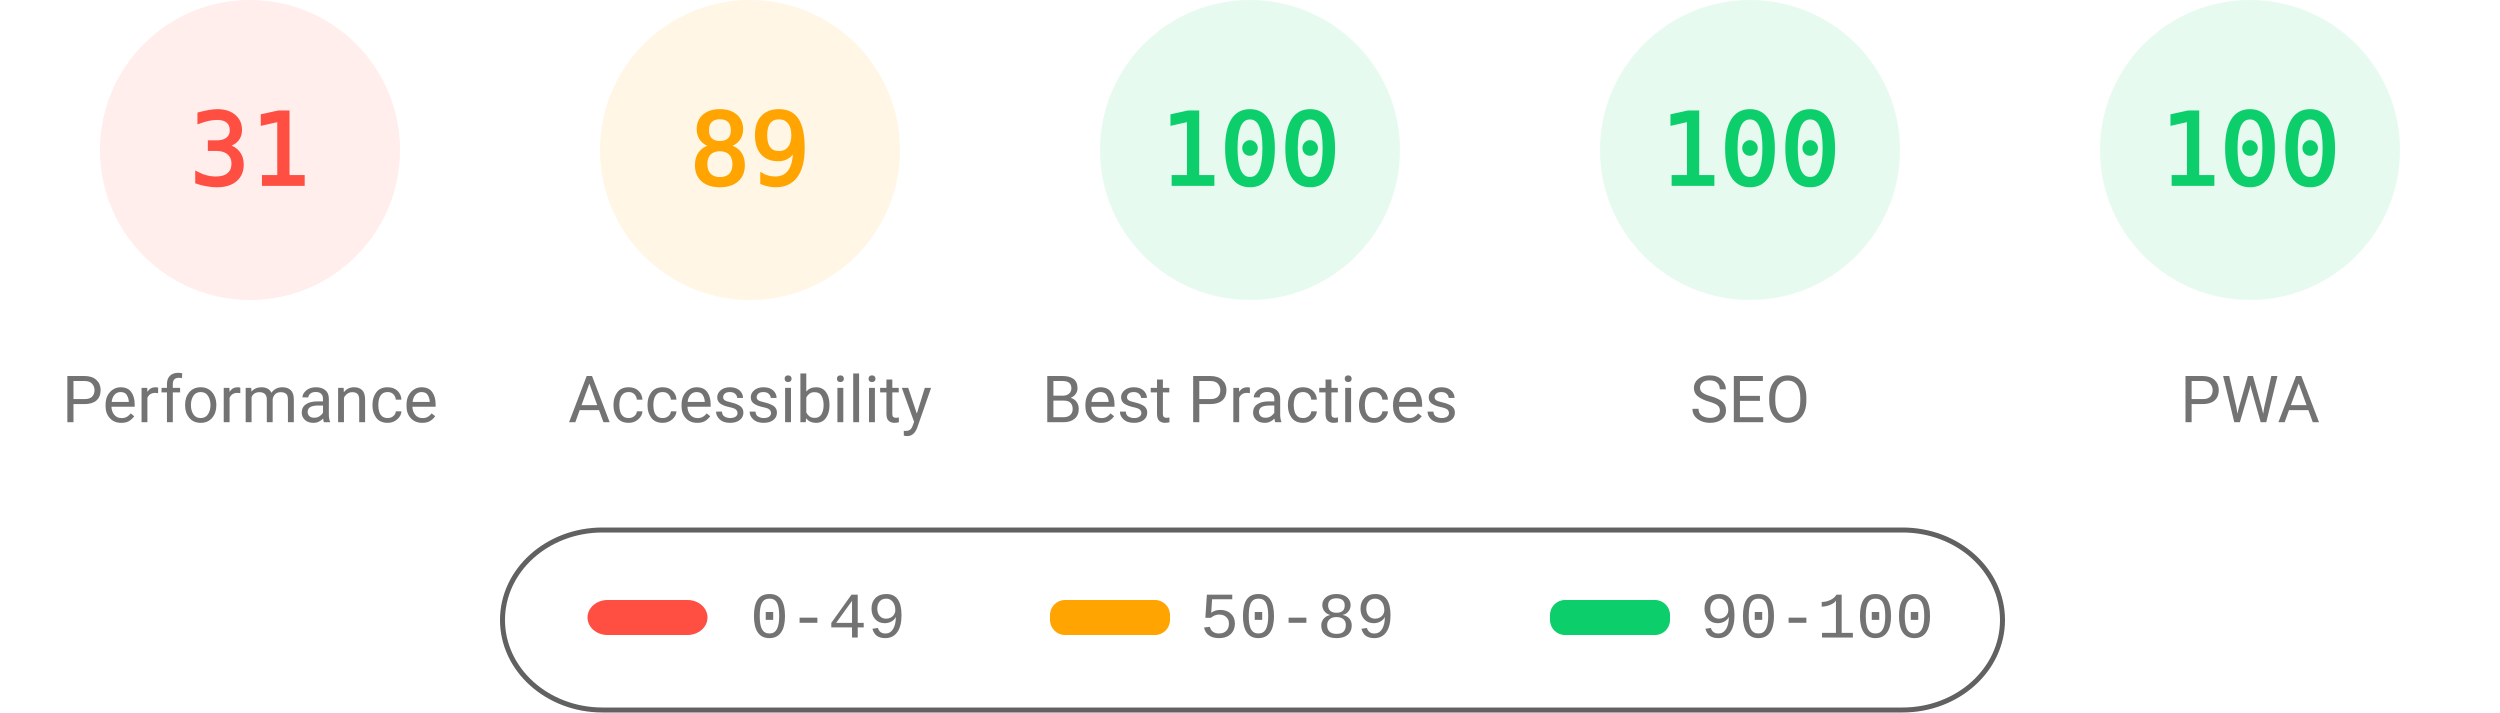
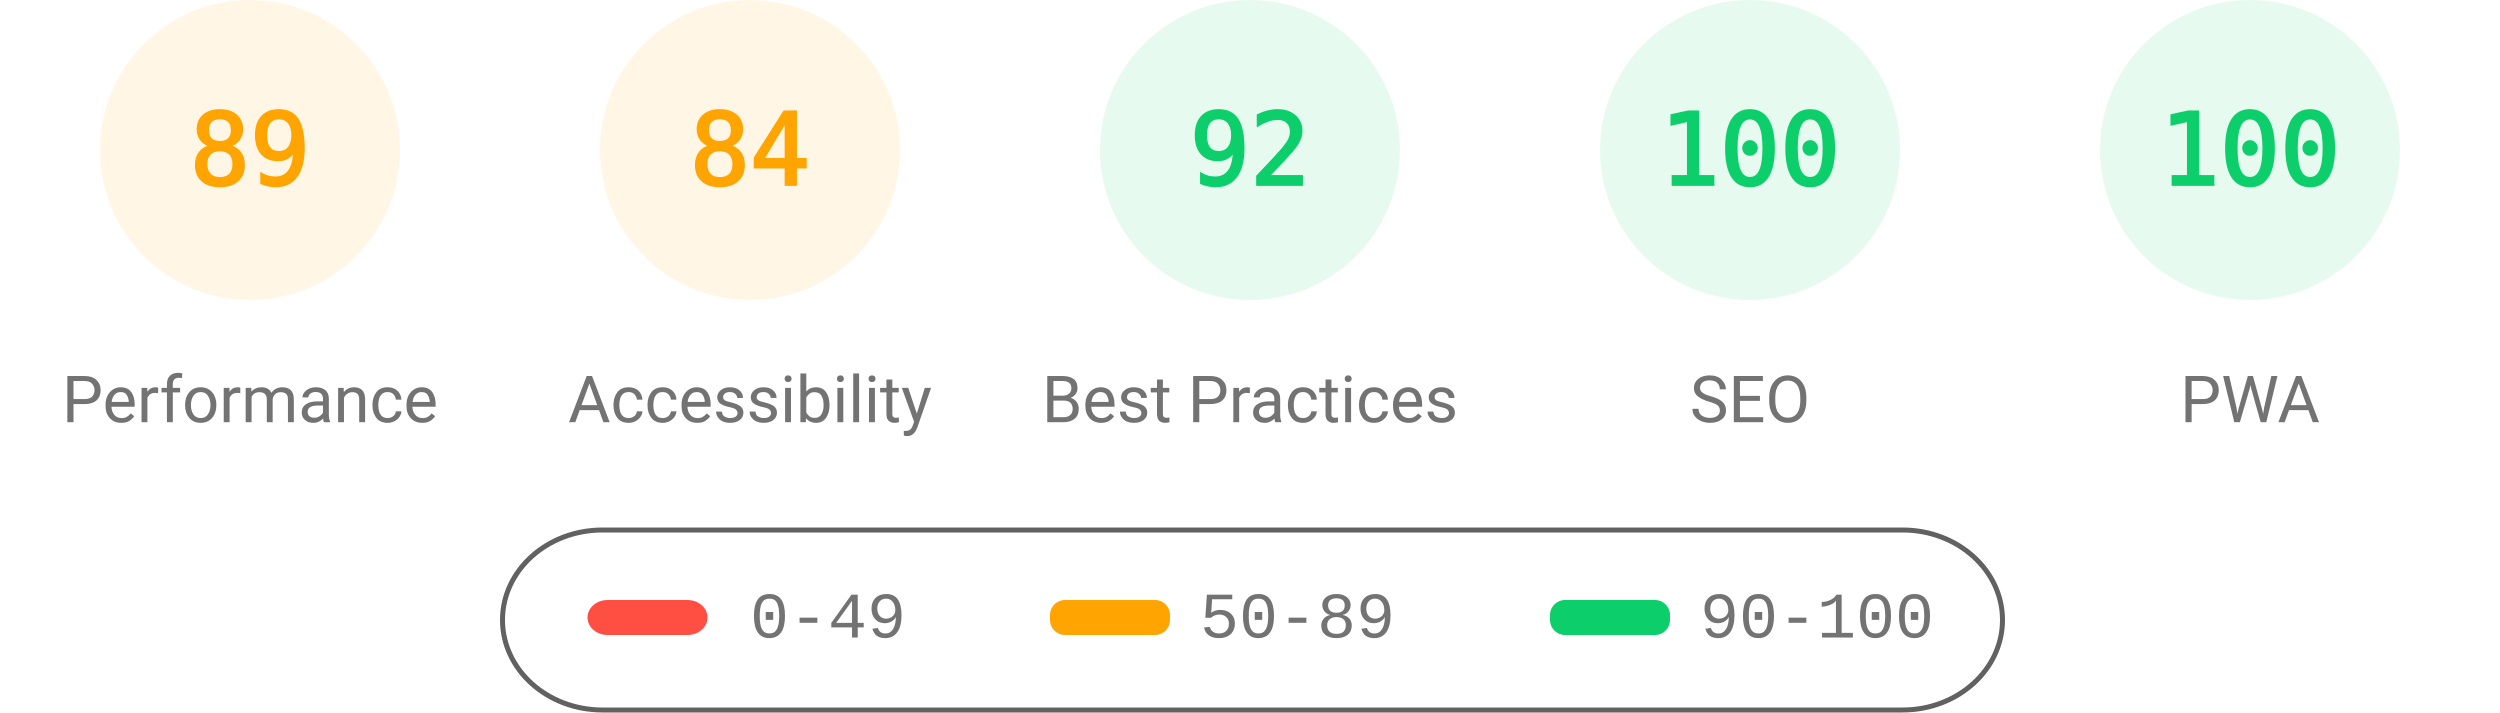
<svg xmlns="http://www.w3.org/2000/svg" fill="none" width="1000" height="285">
  <style>.gauge-base{opacity:.1}.gauge-arc{fill:none;animation-delay:250ms;stroke-linecap:round;transform:rotate(-90deg);transform-origin:100px 60px;animation:load-gauge 1s ease forwards}.guage-text{font-size:40px;font-family:monospace;text-align:center}.guage-red{color:#ff4e42;fill:#ff4e42;stroke:#ff4e42}.guage-orange{color:#ffa400;fill:#ffa400;stroke:#ffa400}.guage-green{color:#0cce6b;fill:#0cce6b;stroke:#0cce6b}.guage-undefined{color:#5c5c5c;fill:#5c5c5c;stroke:#5c5c5c}.guage-title{color:#737373;fill:#737373;stroke:none;font-size:26px;line-height:26px;font-family:Roboto,Halvetica,Arial,sans-serif}@keyframes load-gauge{from{stroke-dasharray:0 352.858}}</style>
-   <svg class="guage-div guage-perf guage-red" viewBox="0 0 200 200" width="200" height="200">
+   <svg class="guage-div guage-perf guage-orange" viewBox="0 0 200 200" width="200" height="200">
    <circle class="gauge-base" r="56" cx="100" cy="60" stroke-width="8" />
-     <circle class="gauge-arc guage-arc-1" r="56" cx="100" cy="60" stroke-width="8" style="stroke-dasharray:109.076,351.858" />
-     <text class="guage-text" x="100" y="60" alignment-baseline="central" dominant-baseline="central" text-anchor="middle">31</text>
+     <circle class="gauge-arc guage-arc-1" r="56" cx="100" cy="60" stroke-width="8" style="stroke-dasharray:313.154,351.858" />
+     <text class="guage-text" x="100" y="60" alignment-baseline="central" dominant-baseline="central" text-anchor="middle">89</text>
    <text class="guage-title" x="100" y="160" alignment-baseline="central" dominant-baseline="central" text-anchor="middle">Performance</text>
  </svg>
  <svg class="guage-div guage-acc guage-orange" viewBox="0 0 200 200" width="200" height="200" x="200">
    <circle class="gauge-base" r="56" cx="100" cy="60" stroke-width="8" />
-     <circle class="gauge-arc guage-arc-2" r="56" cx="100" cy="60" stroke-width="8" style="stroke-dasharray:313.154,351.858" />
-     <text class="guage-text" x="100" y="60" alignment-baseline="central" dominant-baseline="central" text-anchor="middle">89</text>
+     <circle class="gauge-arc guage-arc-2" r="56" cx="100" cy="60" stroke-width="8" style="stroke-dasharray:295.561,351.858" />
+     <text class="guage-text" x="100" y="60" alignment-baseline="central" dominant-baseline="central" text-anchor="middle">84</text>
    <text class="guage-title" x="100" y="160" alignment-baseline="central" dominant-baseline="central" text-anchor="middle">Accessibility</text>
  </svg>
  <svg class="guage-div guage-best guage-green" viewBox="0 0 200 200" width="200" height="200" x="400">
    <circle class="gauge-base" r="56" cx="100" cy="60" stroke-width="8" />
-     <circle class="gauge-arc guage-arc-3" r="56" cx="100" cy="60" stroke-width="8" style="stroke-dasharray:351.858,351.858" />
-     <text class="guage-text" x="100" y="60" alignment-baseline="central" dominant-baseline="central" text-anchor="middle">100</text>
+     <circle class="gauge-arc guage-arc-3" r="56" cx="100" cy="60" stroke-width="8" style="stroke-dasharray:323.709,351.858" />
+     <text class="guage-text" x="100" y="60" alignment-baseline="central" dominant-baseline="central" text-anchor="middle">92</text>
    <text class="guage-title" x="100" y="160" alignment-baseline="central" dominant-baseline="central" text-anchor="middle">Best Practices</text>
  </svg>
  <svg class="guage-div guage-seo guage-green" viewBox="0 0 200 200" width="200" height="200" x="600">
    <circle class="gauge-base" r="56" cx="100" cy="60" stroke-width="8" />
    <circle class="gauge-arc guage-arc-4" r="56" cx="100" cy="60" stroke-width="8" style="stroke-dasharray:351.858,351.858" />
    <text class="guage-text" x="100" y="60" alignment-baseline="central" dominant-baseline="central" text-anchor="middle">100</text>
    <text class="guage-title" x="100" y="160" alignment-baseline="central" dominant-baseline="central" text-anchor="middle">SEO</text>
  </svg>
  <svg class="guage-div guage-pwa guage-green" viewBox="0 0 200 200" width="200" height="200" x="800">
    <circle class="gauge-base" r="56" cx="100" cy="60" stroke-width="8" />
    <circle class="gauge-arc guage-arc-4" r="56" cx="100" cy="60" stroke-width="8" style="stroke-dasharray:351.858,351.858" />
    <text class="guage-text" x="100" y="60" alignment-baseline="central" dominant-baseline="central" text-anchor="middle">100</text>
    <text class="guage-title" x="100" y="160" alignment-baseline="central" dominant-baseline="central" text-anchor="middle">PWA</text>
  </svg>
  <svg width="604" height="76" x="200" y="210">
    <path fill="none" id="canvas_background" d="M-1-1h604v80H-1z" />
    <rect fill-opacity="0" stroke="#616161" stroke-width="2" rx="40" id="svg_2" height="72" width="600" y="2" x="1" fill="#000" />
    <rect stroke="#000" rx="8" id="svg_3" height="14" width="48" y="30" x="35" stroke-opacity="null" stroke-width="0" fill="#ff4e42" />
    <rect stroke="#000" rx="6" id="svg_4" height="14" width="48" y="30" x="220" stroke-opacity="null" stroke-width="0" fill="#ffa400" />
    <rect stroke="#000" rx="6" id="svg_5" height="14" width="48" y="30" x="420" stroke-opacity="null" stroke-width="0" fill="#0cce6b" />
    <text xml:space="preserve" text-anchor="start" font-family="'Courier New', Courier, monospace" font-size="26" id="svg_6" y="45" x="100" stroke-opacity="null" stroke-width="0" stroke="#000" fill="#737373">0-49</text>
    <text xml:space="preserve" text-anchor="start" font-family="'Courier New', Courier, monospace" font-size="26" id="svg_7" y="45" x="280" stroke-opacity="null" stroke-width="0" stroke="#000" fill="#737373">50-89</text>
    <text xml:space="preserve" text-anchor="start" font-family="'Courier New', Courier, monospace" font-size="26" id="svg_8" y="45" x="480" stroke-opacity="null" stroke-width="0" stroke="#000" fill="#737373">90-100</text>
  </svg>
</svg>
